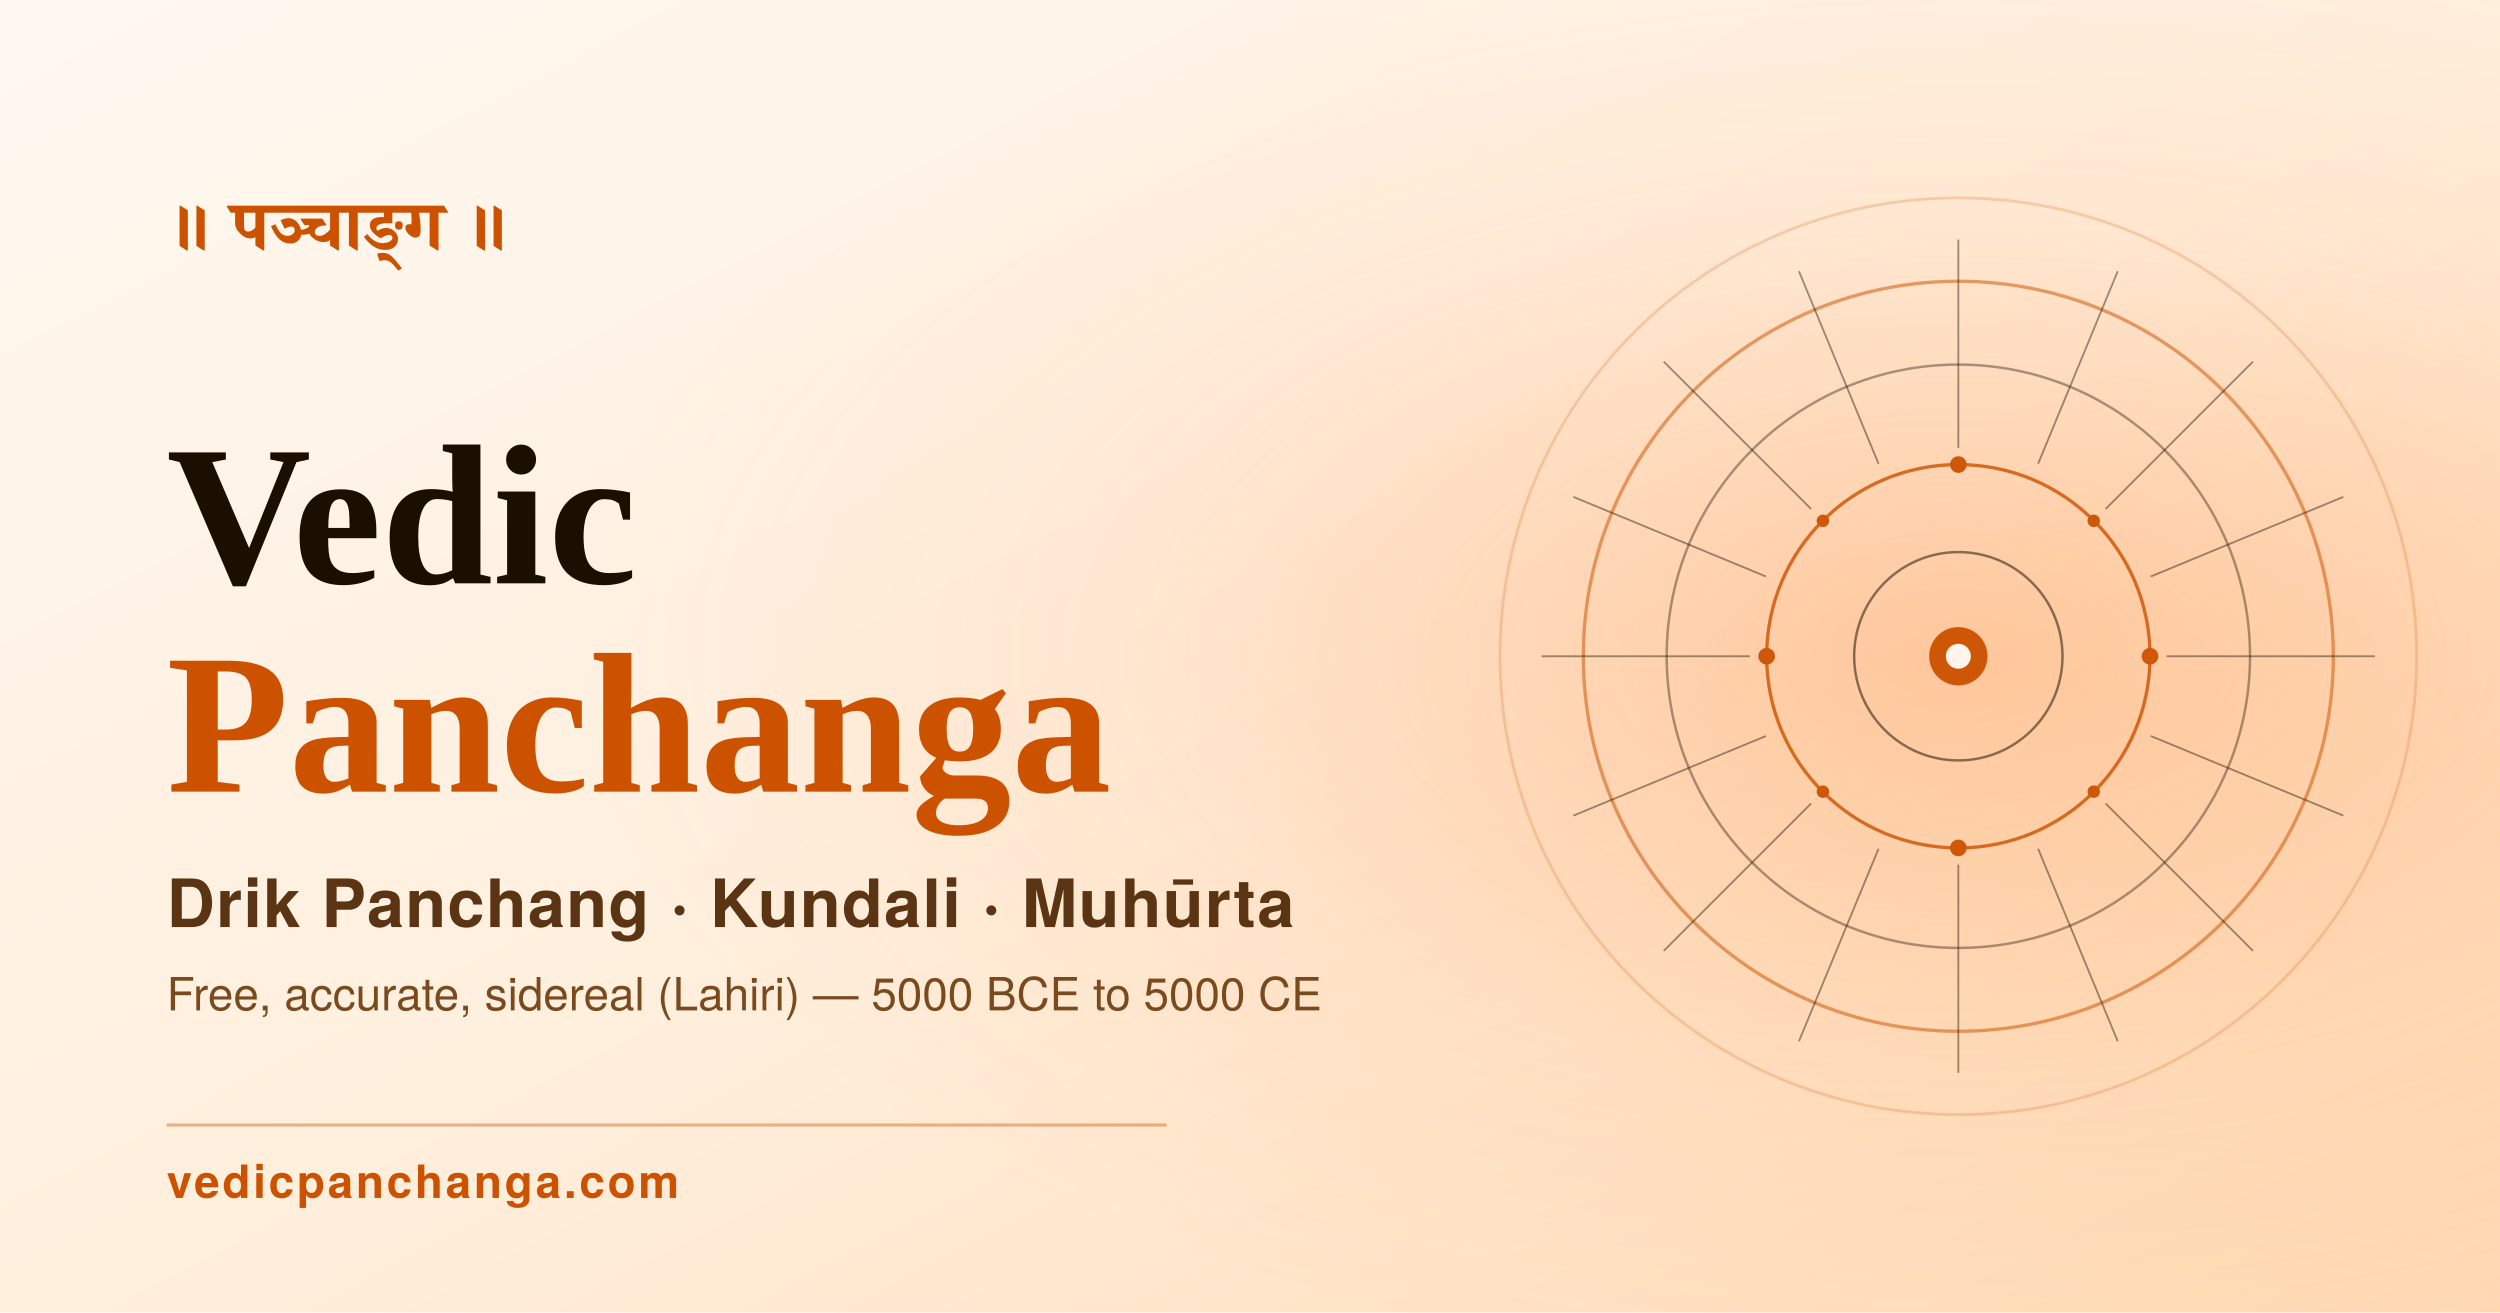
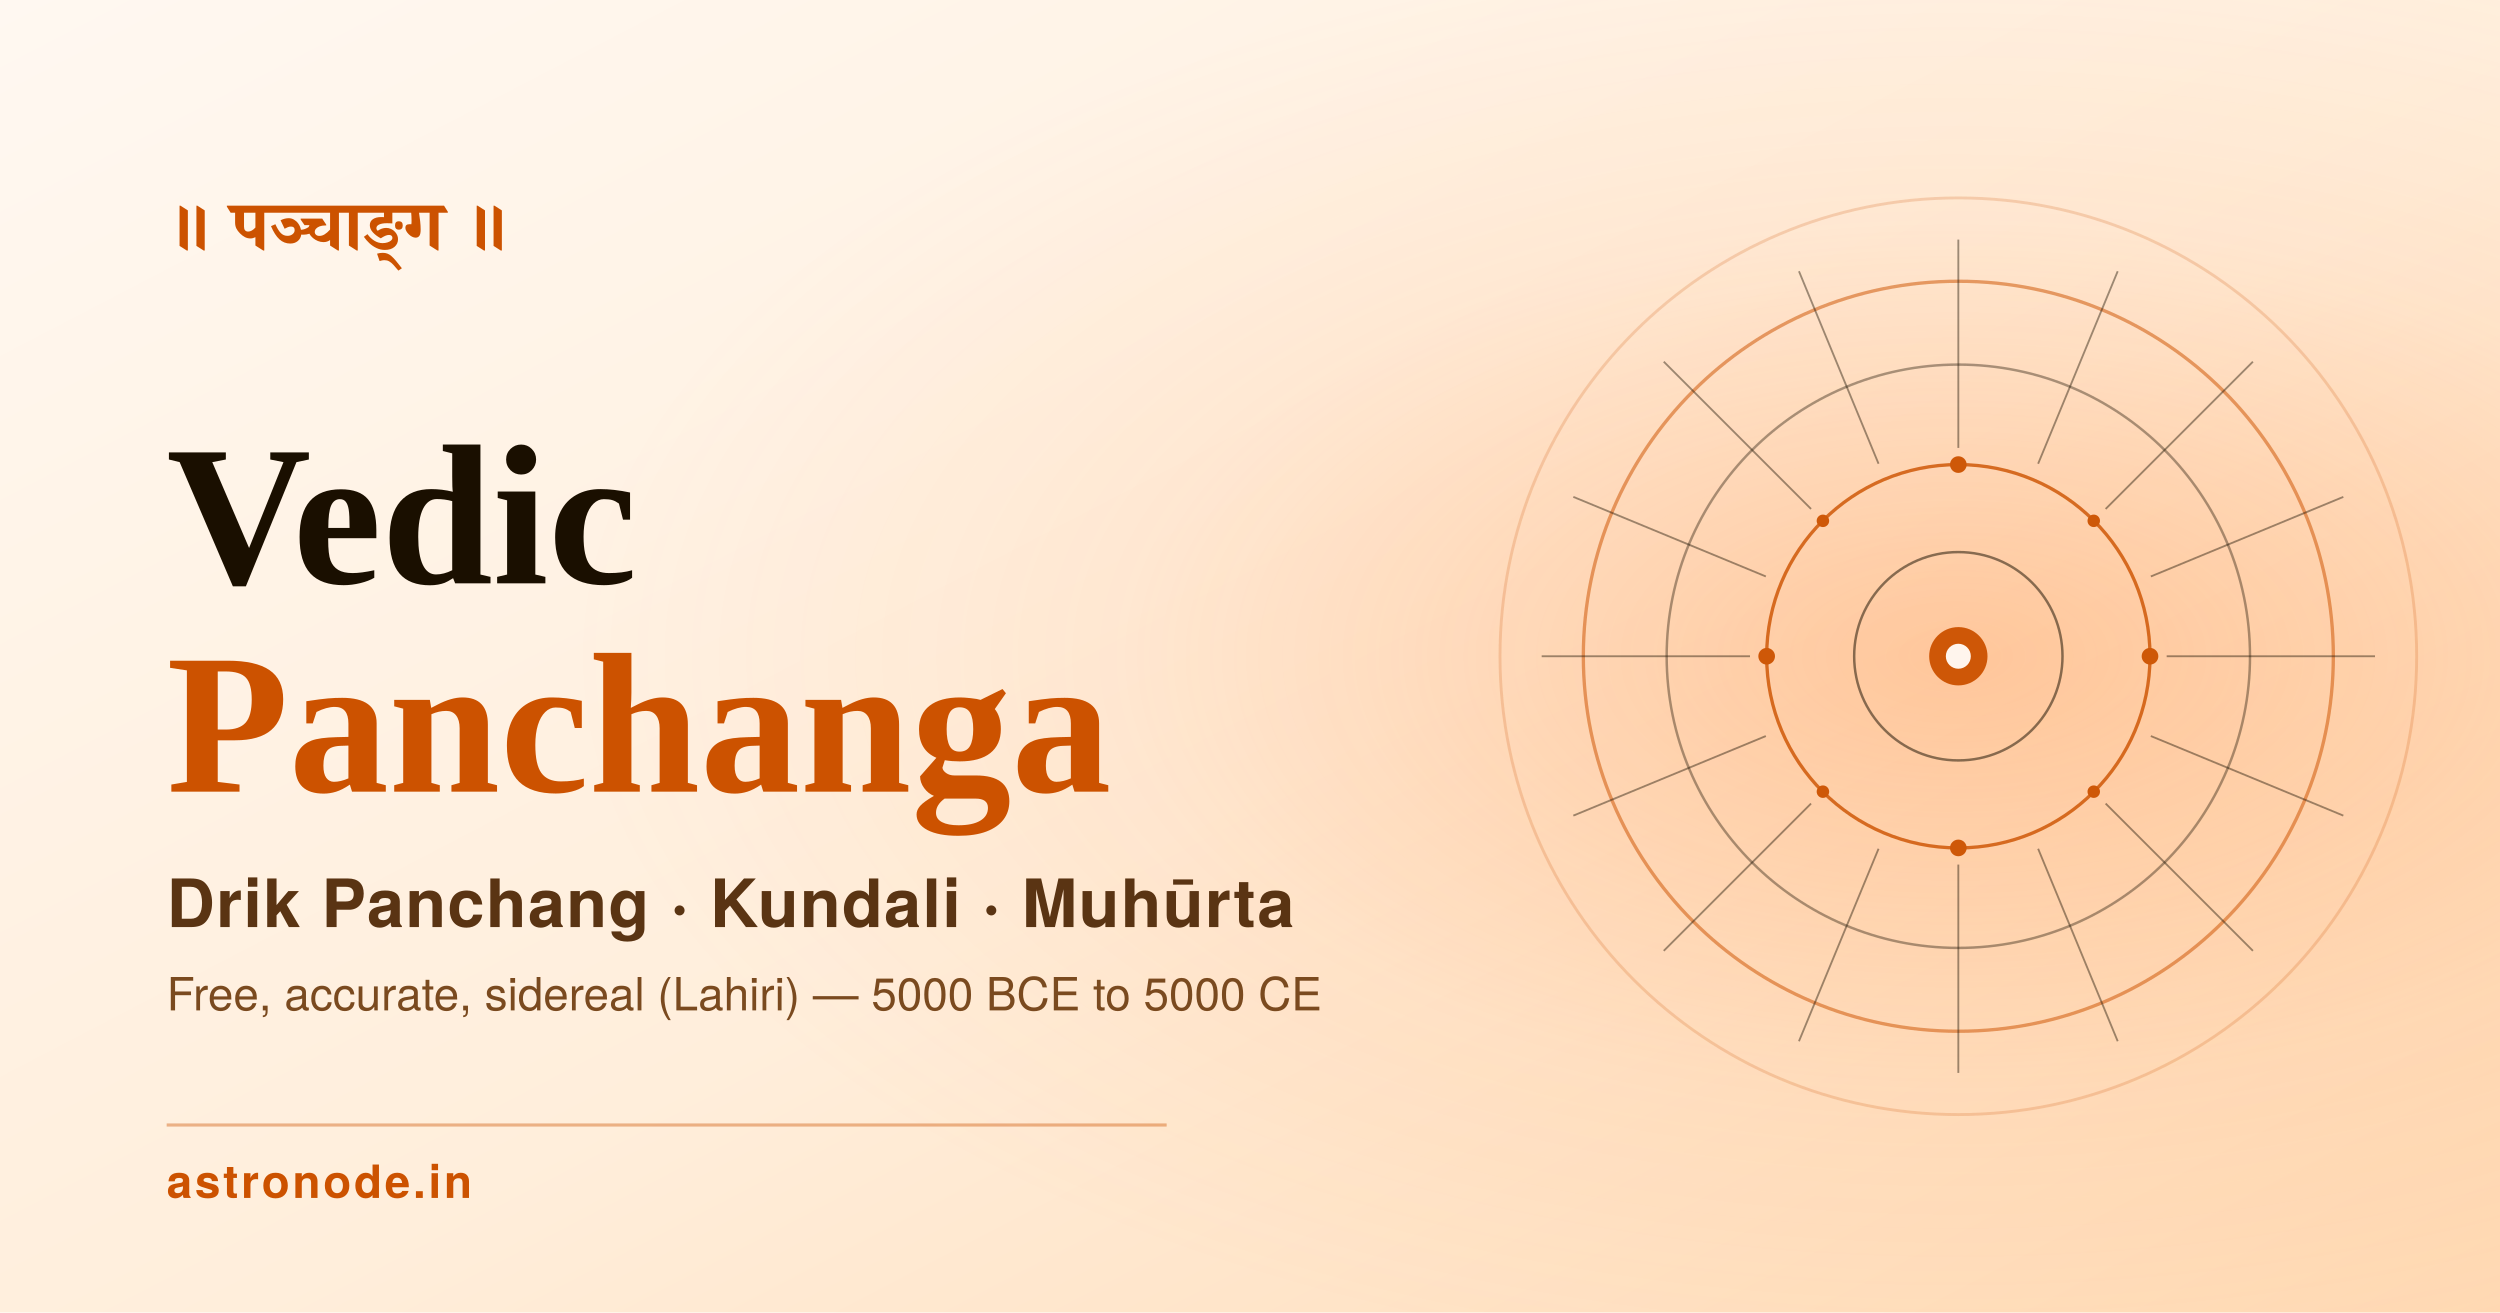
<svg xmlns="http://www.w3.org/2000/svg" viewBox="0 0 1200 630" width="1200" height="630">
  <defs>
    <linearGradient id="bg" x1="0" y1="0" x2="1" y2="1">
      <stop offset="0%" stop-color="#fff8f1" />
      <stop offset="55%" stop-color="#ffeedb" />
      <stop offset="100%" stop-color="#ffd9b3" />
    </linearGradient>
    <radialGradient id="glow" cx="0.78" cy="0.5" r="0.55">
      <stop offset="0%" stop-color="#ff8533" stop-opacity="0.35" />
      <stop offset="60%" stop-color="#ff8533" stop-opacity="0.08" />
      <stop offset="100%" stop-color="#ff8533" stop-opacity="0" />
    </radialGradient>
    <style>
      .brand   { font-family: 'Fraunces', 'Times New Roman', serif; font-weight: 700; fill: #1a0f00; }
      .accent  { fill: #cc5200; }
      .tag     { font-family: 'Manrope', 'Helvetica Neue', sans-serif; font-weight: 600; fill: #5a3413; letter-spacing: 0.02em; }
      .small   { font-family: 'Manrope', 'Helvetica Neue', sans-serif; font-weight: 500; fill: #7a4a1f; }
      .domain  { font-family: 'Manrope', 'Helvetica Neue', sans-serif; font-weight: 600; fill: #cc5200; letter-spacing: 0.06em; text-transform: uppercase; }
      .stamp   { font-family: 'Noto Serif Devanagari', 'Tiro Devanagari Hindi', serif; fill: #cc5200; font-weight: 600; }
    </style>
  </defs>
  <rect width="1200" height="630" fill="url(#bg)" />
  <rect width="1200" height="630" fill="url(#glow)" />
  <g transform="translate(940 315)" opacity="0.95">
    <circle r="220" fill="none" stroke="#cc5200" stroke-width="1.4" opacity="0.20" />
    <circle r="180" fill="none" stroke="#cc5200" stroke-width="1.6" opacity="0.55" />
    <circle r="140" fill="none" stroke="#1a0f00" stroke-width="1.2" opacity="0.40" />
    <circle r="92" fill="none" stroke="#cc5200" stroke-width="1.6" opacity="0.85" />
    <circle r="50" fill="none" stroke="#1a0f00" stroke-width="1.2" opacity="0.55" />
    <g stroke="#1a0f00" stroke-width="0.9" opacity="0.45">
      <line x1="0" y1="-200" x2="0" y2="-100" />
      <line x1="0" y1="200" x2="0" y2="100" />
      <line x1="-200" y1="0" x2="-100" y2="0" />
      <line x1="200" y1="0" x2="100" y2="0" />
      <line x1="-141.4" y1="-141.4" x2="-70.7" y2="-70.7" />
      <line x1="141.4" y1="141.4" x2="70.7" y2="70.7" />
      <line x1="-141.4" y1="141.4" x2="-70.7" y2="70.7" />
      <line x1="141.4" y1="-141.4" x2="70.7" y2="-70.7" />
      <line x1="-76.5" y1="-184.8" x2="-38.3" y2="-92.4" />
      <line x1="76.5" y1="184.8" x2="38.3" y2="92.4" />
      <line x1="-184.8" y1="-76.5" x2="-92.4" y2="-38.3" />
      <line x1="184.8" y1="76.5" x2="92.4" y2="38.3" />
      <line x1="184.8" y1="-76.5" x2="92.4" y2="-38.3" />
      <line x1="-184.8" y1="76.5" x2="-92.4" y2="38.3" />
      <line x1="76.5" y1="-184.8" x2="38.3" y2="-92.4" />
      <line x1="-76.5" y1="184.8" x2="-38.3" y2="92.4" />
    </g>
    <g fill="#cc5200">
      <circle cx="0" cy="-92" r="4" />
      <circle cx="0" cy="92" r="4" />
      <circle cx="-92" cy="0" r="4" />
      <circle cx="92" cy="0" r="4" />
      <circle cx="-65" cy="-65" r="3" />
      <circle cx="65" cy="65" r="3" />
      <circle cx="-65" cy="65" r="3" />
      <circle cx="65" cy="-65" r="3" />
    </g>
    <circle r="14" fill="#cc5200" />
    <circle r="6" fill="#fff8f1" />
  </g>
  <text x="80" y="120" class="stamp" font-size="34">॥ पञ्चाङ्ग ॥</text>
  <text x="80" y="280" class="brand" font-size="96">Vedic</text>
  <text x="80" y="380" class="brand accent" font-size="96">Panchanga</text>
  <text x="80" y="445" class="tag" font-size="32">Drik Panchang · Kundali · Muhūrta</text>
  <text x="80" y="485" class="small" font-size="22">Free, accurate, sidereal (Lahiri) — 5000 BCE to 5000 CE</text>
  <line x1="80" y1="540" x2="560" y2="540" stroke="#cc5200" stroke-width="1.5" opacity="0.4" />
-   <text x="80" y="575" class="domain" font-size="22">vedicpanchanga.com</text>
+   <text x="80" y="575" class="domain" font-size="22">astronode.in</text>
</svg>
